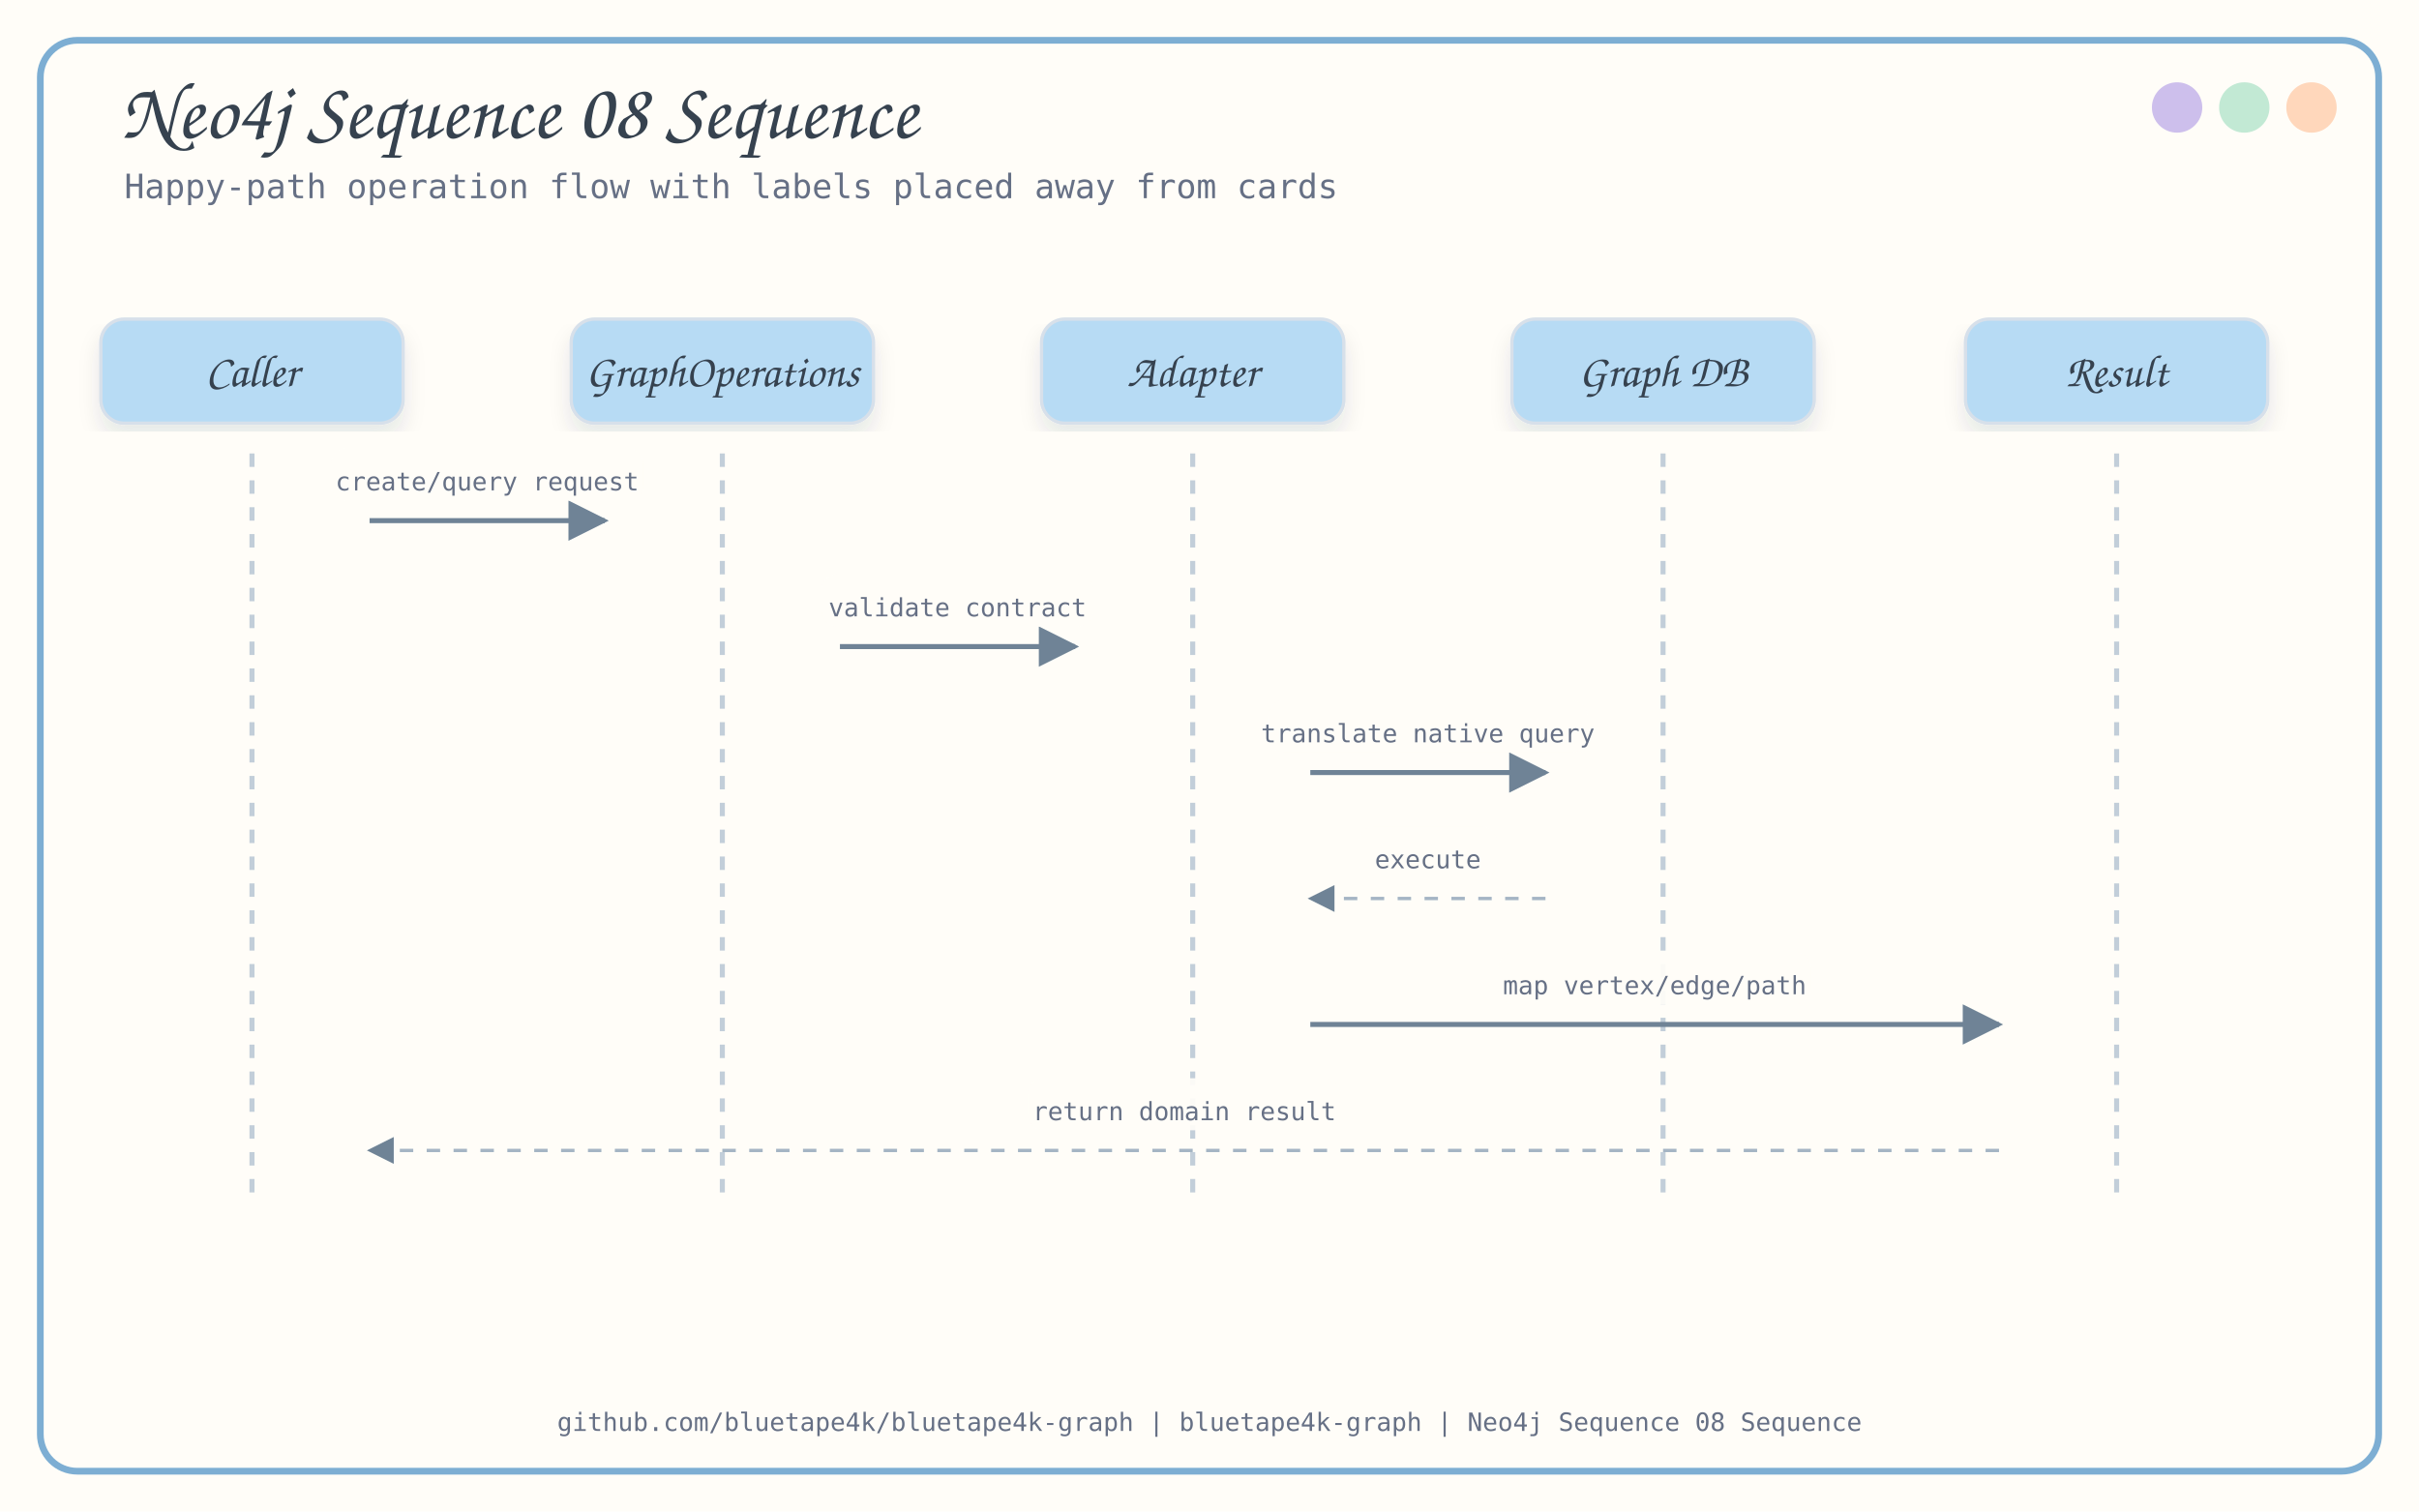
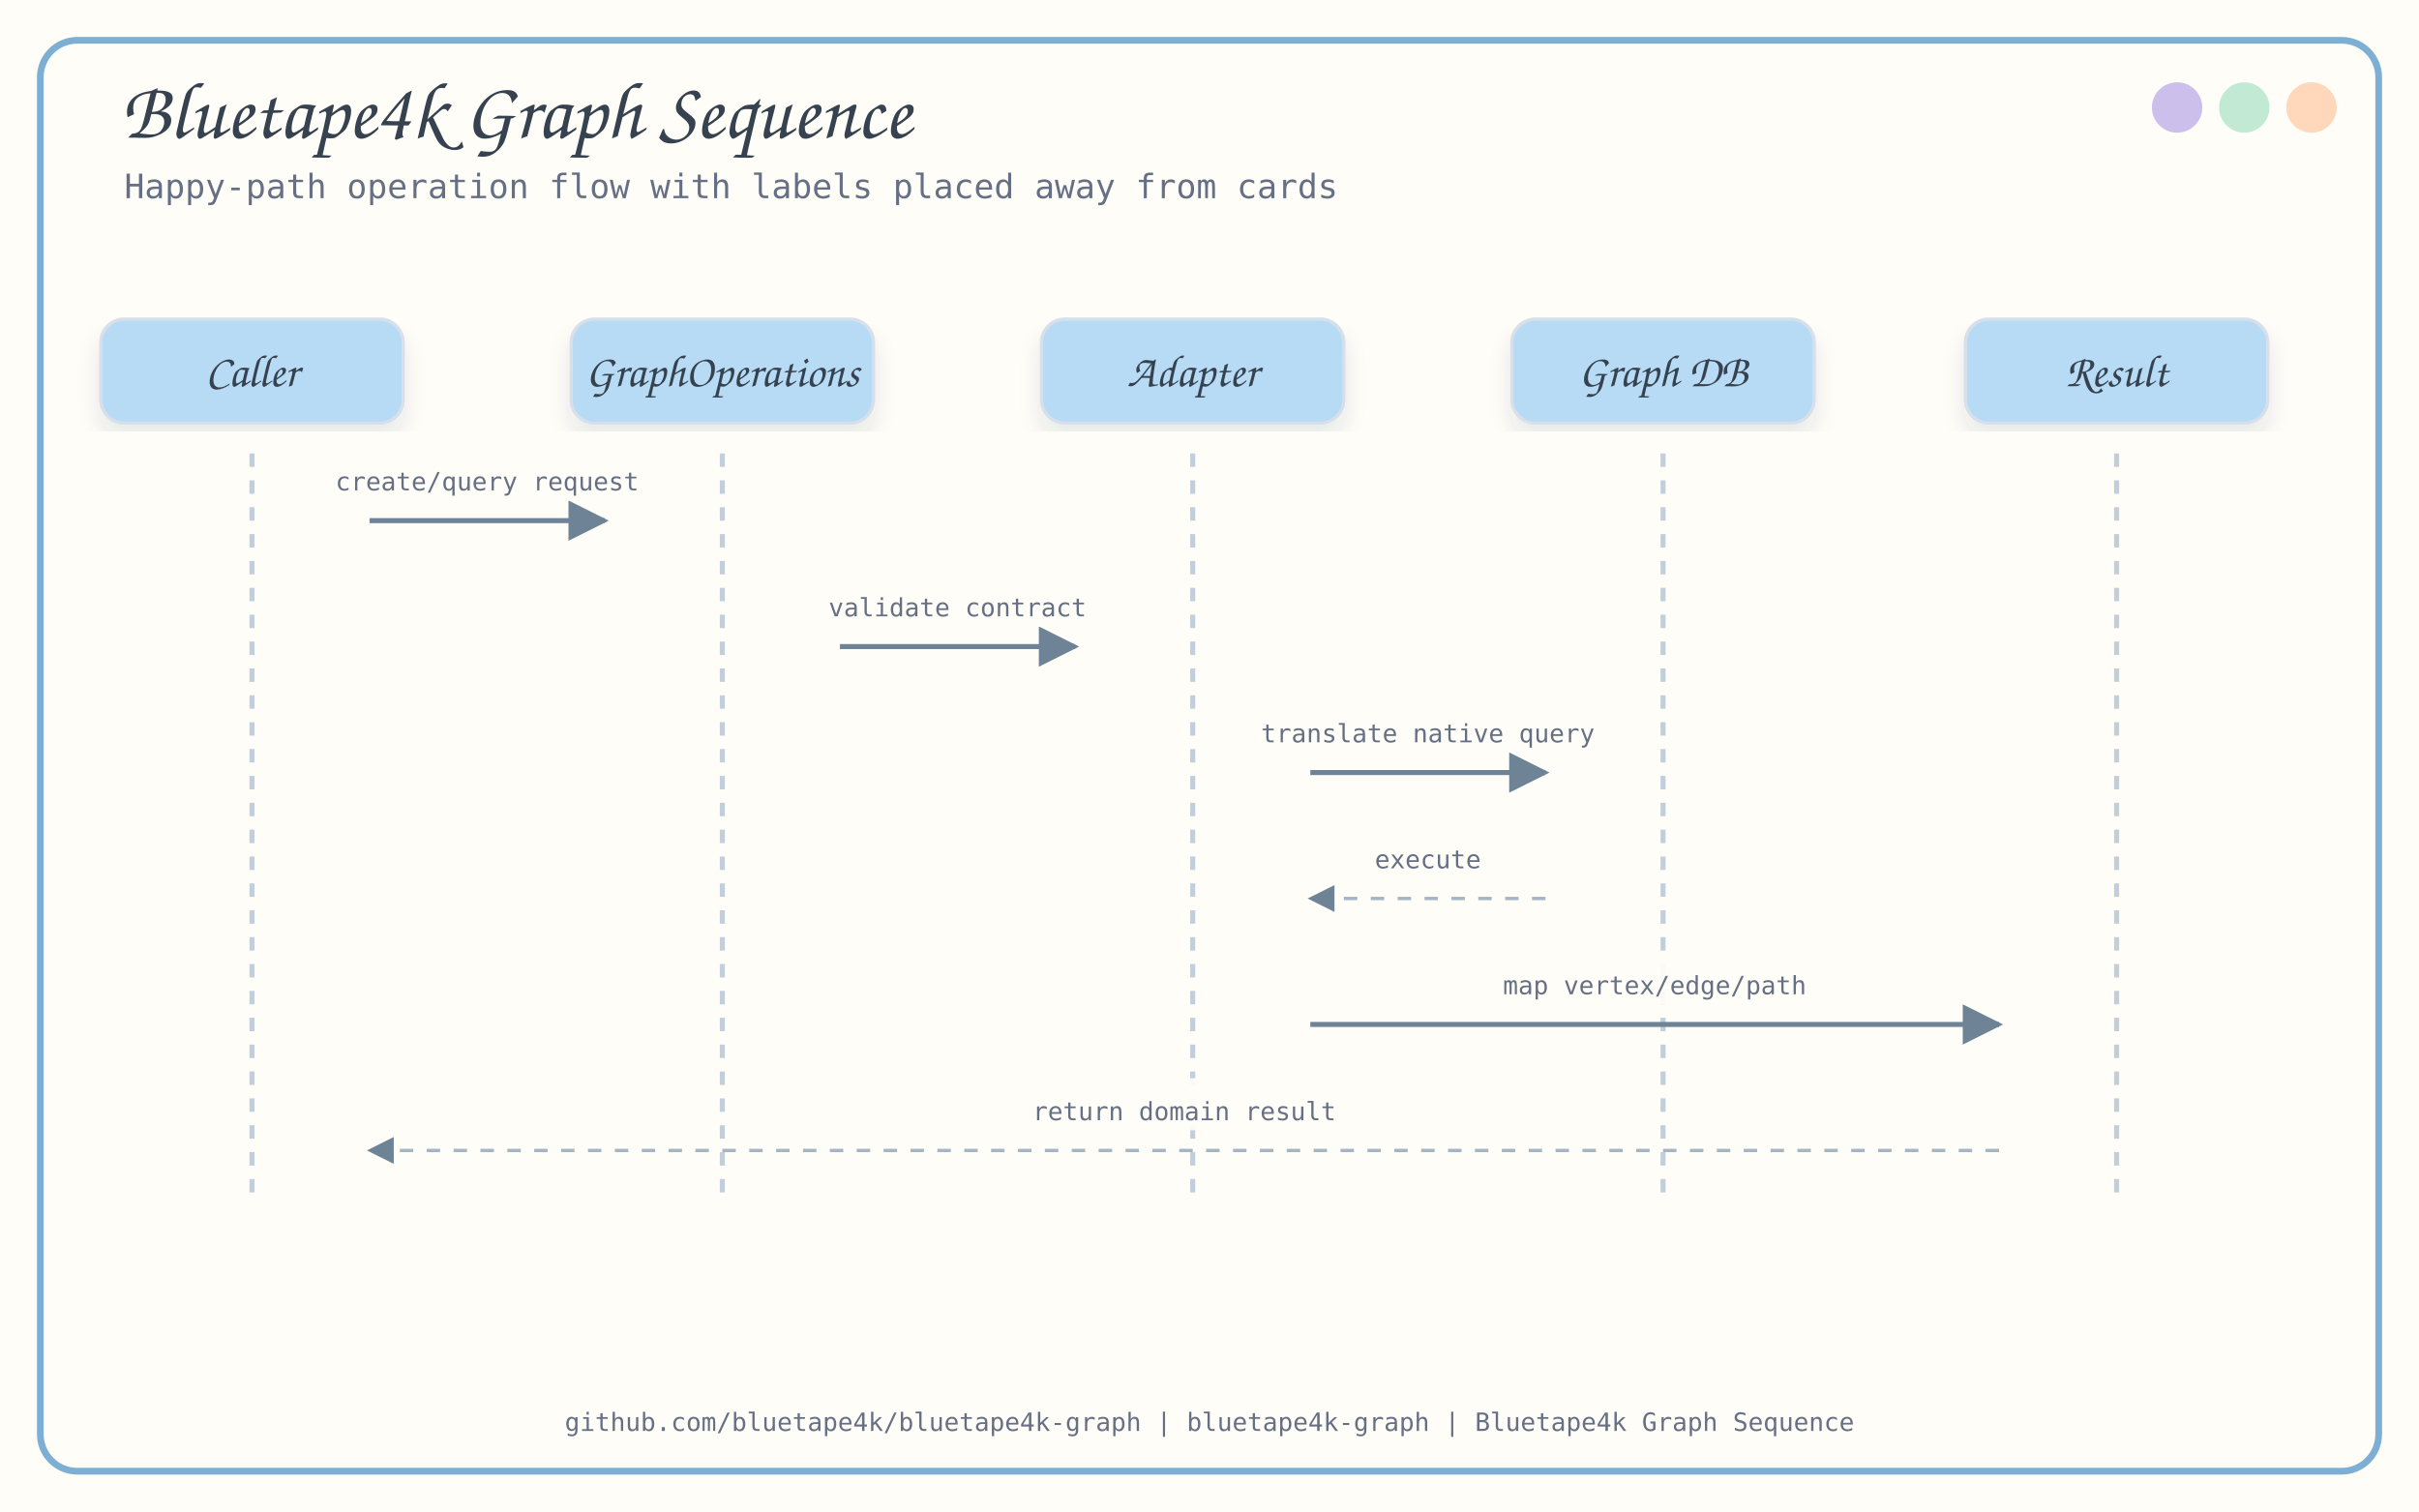
<svg xmlns="http://www.w3.org/2000/svg" width="1440" height="900" viewBox="0 0 1440 900">
  <defs>
    <filter id="softShadow" x="-8%" y="-8%" width="116%" height="116%">
      <feDropShadow dx="0" dy="8" stdDeviation="6" flood-color="#26384A" flood-opacity="0.10" />
    </filter>
    <marker id="arrow" viewBox="0 0 10 10" refX="9" refY="5" markerWidth="8" markerHeight="8" orient="auto-start-reverse">
      <path d="M 0 0 L 10 5 L 0 10 z" fill="#6F8396" />
    </marker>
  </defs>
  <style>
      .title { font-family: 'Architects Daughter', cursive; font-size: 48px; fill: #36424F; }
      .subtitle { font-family: 'Comic Mono', monospace; font-size: 20px; fill: #667085; }
      .label { font-family: 'Architects Daughter', cursive; font-size: 27px; fill: #36424F; }
      .small { font-family: 'Comic Mono', monospace; font-size: 18px; fill: #536273; }
      .tiny { font-family: 'Comic Mono', monospace; font-size: 15px; fill: #667085; }
      .card { stroke: #D7E0EA; stroke-width: 2; filter: url(#softShadow); }
      .line { stroke: #6F8396; stroke-width: 3; fill: none; marker-end: url(#arrow); }
      .thin { stroke: #A5B5C4; stroke-width: 2; fill: none; marker-end: url(#arrow); }
      .dash { stroke: #A5B5C4; stroke-width: 2; stroke-dasharray: 8 8; fill: none; marker-end: url(#arrow); }
    </style>
  <rect x="0" y="0" width="1440" height="900" fill="#FFFDF8" />
  <rect x="24" y="24" width="1392" height="852" rx="22" fill="none" stroke="#7DAED3" stroke-width="4" />
  <circle cx="1376" cy="64" r="15" fill="#FFD5B8" opacity="0.95" />
  <circle cx="1336" cy="64" r="15" fill="#BFE8D2" opacity="0.95" />
  <circle cx="1296" cy="64" r="15" fill="#CBBCEB" opacity="0.95" />
-   <text x="72" y="82" class="title">Neo4j Sequence 08 Sequence</text>
+   <text x="72" y="82" class="title">Bluetape4k Graph Sequence</text>
  <text x="74" y="118" class="subtitle">Happy-path operation flow with labels placed away from cards</text>
-   <text x="720.0" y="852" text-anchor="middle" class="tiny">github.com/bluetape4k/bluetape4k-graph | bluetape4k-graph | Neo4j Sequence 08 Sequence</text>
+   <text x="720.0" y="852" text-anchor="middle" class="tiny">github.com/bluetape4k/bluetape4k-graph | bluetape4k-graph | Bluetape4k Graph Sequence</text>
  <rect x="60" y="190" width="180" height="62" rx="14" fill="#B7DBF4" class="card" />
  <text x="150" y="230" text-anchor="middle" class="label">Caller</text>
  <line x1="150" y1="270" x2="150" y2="710" stroke="#C2CED9" stroke-width="3" stroke-dasharray="8 8" />
  <rect x="340" y="190" width="180" height="62" rx="14" fill="#B7DBF4" class="card" />
  <text x="430" y="230" text-anchor="middle" class="label">GraphOperations</text>
  <line x1="430" y1="270" x2="430" y2="710" stroke="#C2CED9" stroke-width="3" stroke-dasharray="8 8" />
  <rect x="620" y="190" width="180" height="62" rx="14" fill="#B7DBF4" class="card" />
  <text x="710" y="230" text-anchor="middle" class="label">Adapter</text>
  <line x1="710" y1="270" x2="710" y2="710" stroke="#C2CED9" stroke-width="3" stroke-dasharray="8 8" />
  <rect x="900" y="190" width="180" height="62" rx="14" fill="#B7DBF4" class="card" />
  <text x="990" y="230" text-anchor="middle" class="label">Graph DB</text>
  <line x1="990" y1="270" x2="990" y2="710" stroke="#C2CED9" stroke-width="3" stroke-dasharray="8 8" />
  <rect x="1170" y="190" width="180" height="62" rx="14" fill="#B7DBF4" class="card" />
  <text x="1260" y="230" text-anchor="middle" class="label">Result</text>
  <line x1="1260" y1="270" x2="1260" y2="710" stroke="#C2CED9" stroke-width="3" stroke-dasharray="8 8" />
  <path d="M 220 310 C 290.0 310, 290.0 310, 360 310" class="line" />
  <rect x="197.0" y="267.0" width="186" height="31" rx="9" fill="#FFFDF8" opacity="0.94" />
  <text x="290.0" y="292.0" text-anchor="middle" class="tiny">create/query request</text>
  <path d="M 500 385 C 570.0 385, 570.0 385, 640 385" class="line" />
  <rect x="489.0" y="342.0" width="162" height="31" rx="9" fill="#FFFDF8" opacity="0.94" />
  <text x="570.0" y="367.0" text-anchor="middle" class="tiny">validate contract</text>
  <path d="M 780 460 C 850.0 460, 850.0 460, 920 460" class="line" />
  <rect x="755.0" y="417.0" width="190" height="31" rx="9" fill="#FFFDF8" opacity="0.94" />
  <text x="850.0" y="442.0" text-anchor="middle" class="tiny">translate native query</text>
  <path d="M 920 535 C 850.0 535, 850.0 535, 780 535" class="dash" />
  <rect x="809.0" y="492.0" width="82" height="31" rx="9" fill="#FFFDF8" opacity="0.94" />
  <text x="850.0" y="517.0" text-anchor="middle" class="tiny">execute</text>
  <path d="M 780 610 C 985.0 610, 985.0 610, 1190 610" class="line" />
  <rect x="892.0" y="567.0" width="186" height="31" rx="9" fill="#FFFDF8" opacity="0.94" />
  <text x="985.0" y="592.0" text-anchor="middle" class="tiny">map vertex/edge/path</text>
  <path d="M 1190 685 C 705.0 685, 705.0 685, 220 685" class="dash" />
  <rect x="612.0" y="642.0" width="186" height="31" rx="9" fill="#FFFDF8" opacity="0.94" />
  <text x="705.0" y="667.0" text-anchor="middle" class="tiny">return domain result</text>
</svg>
